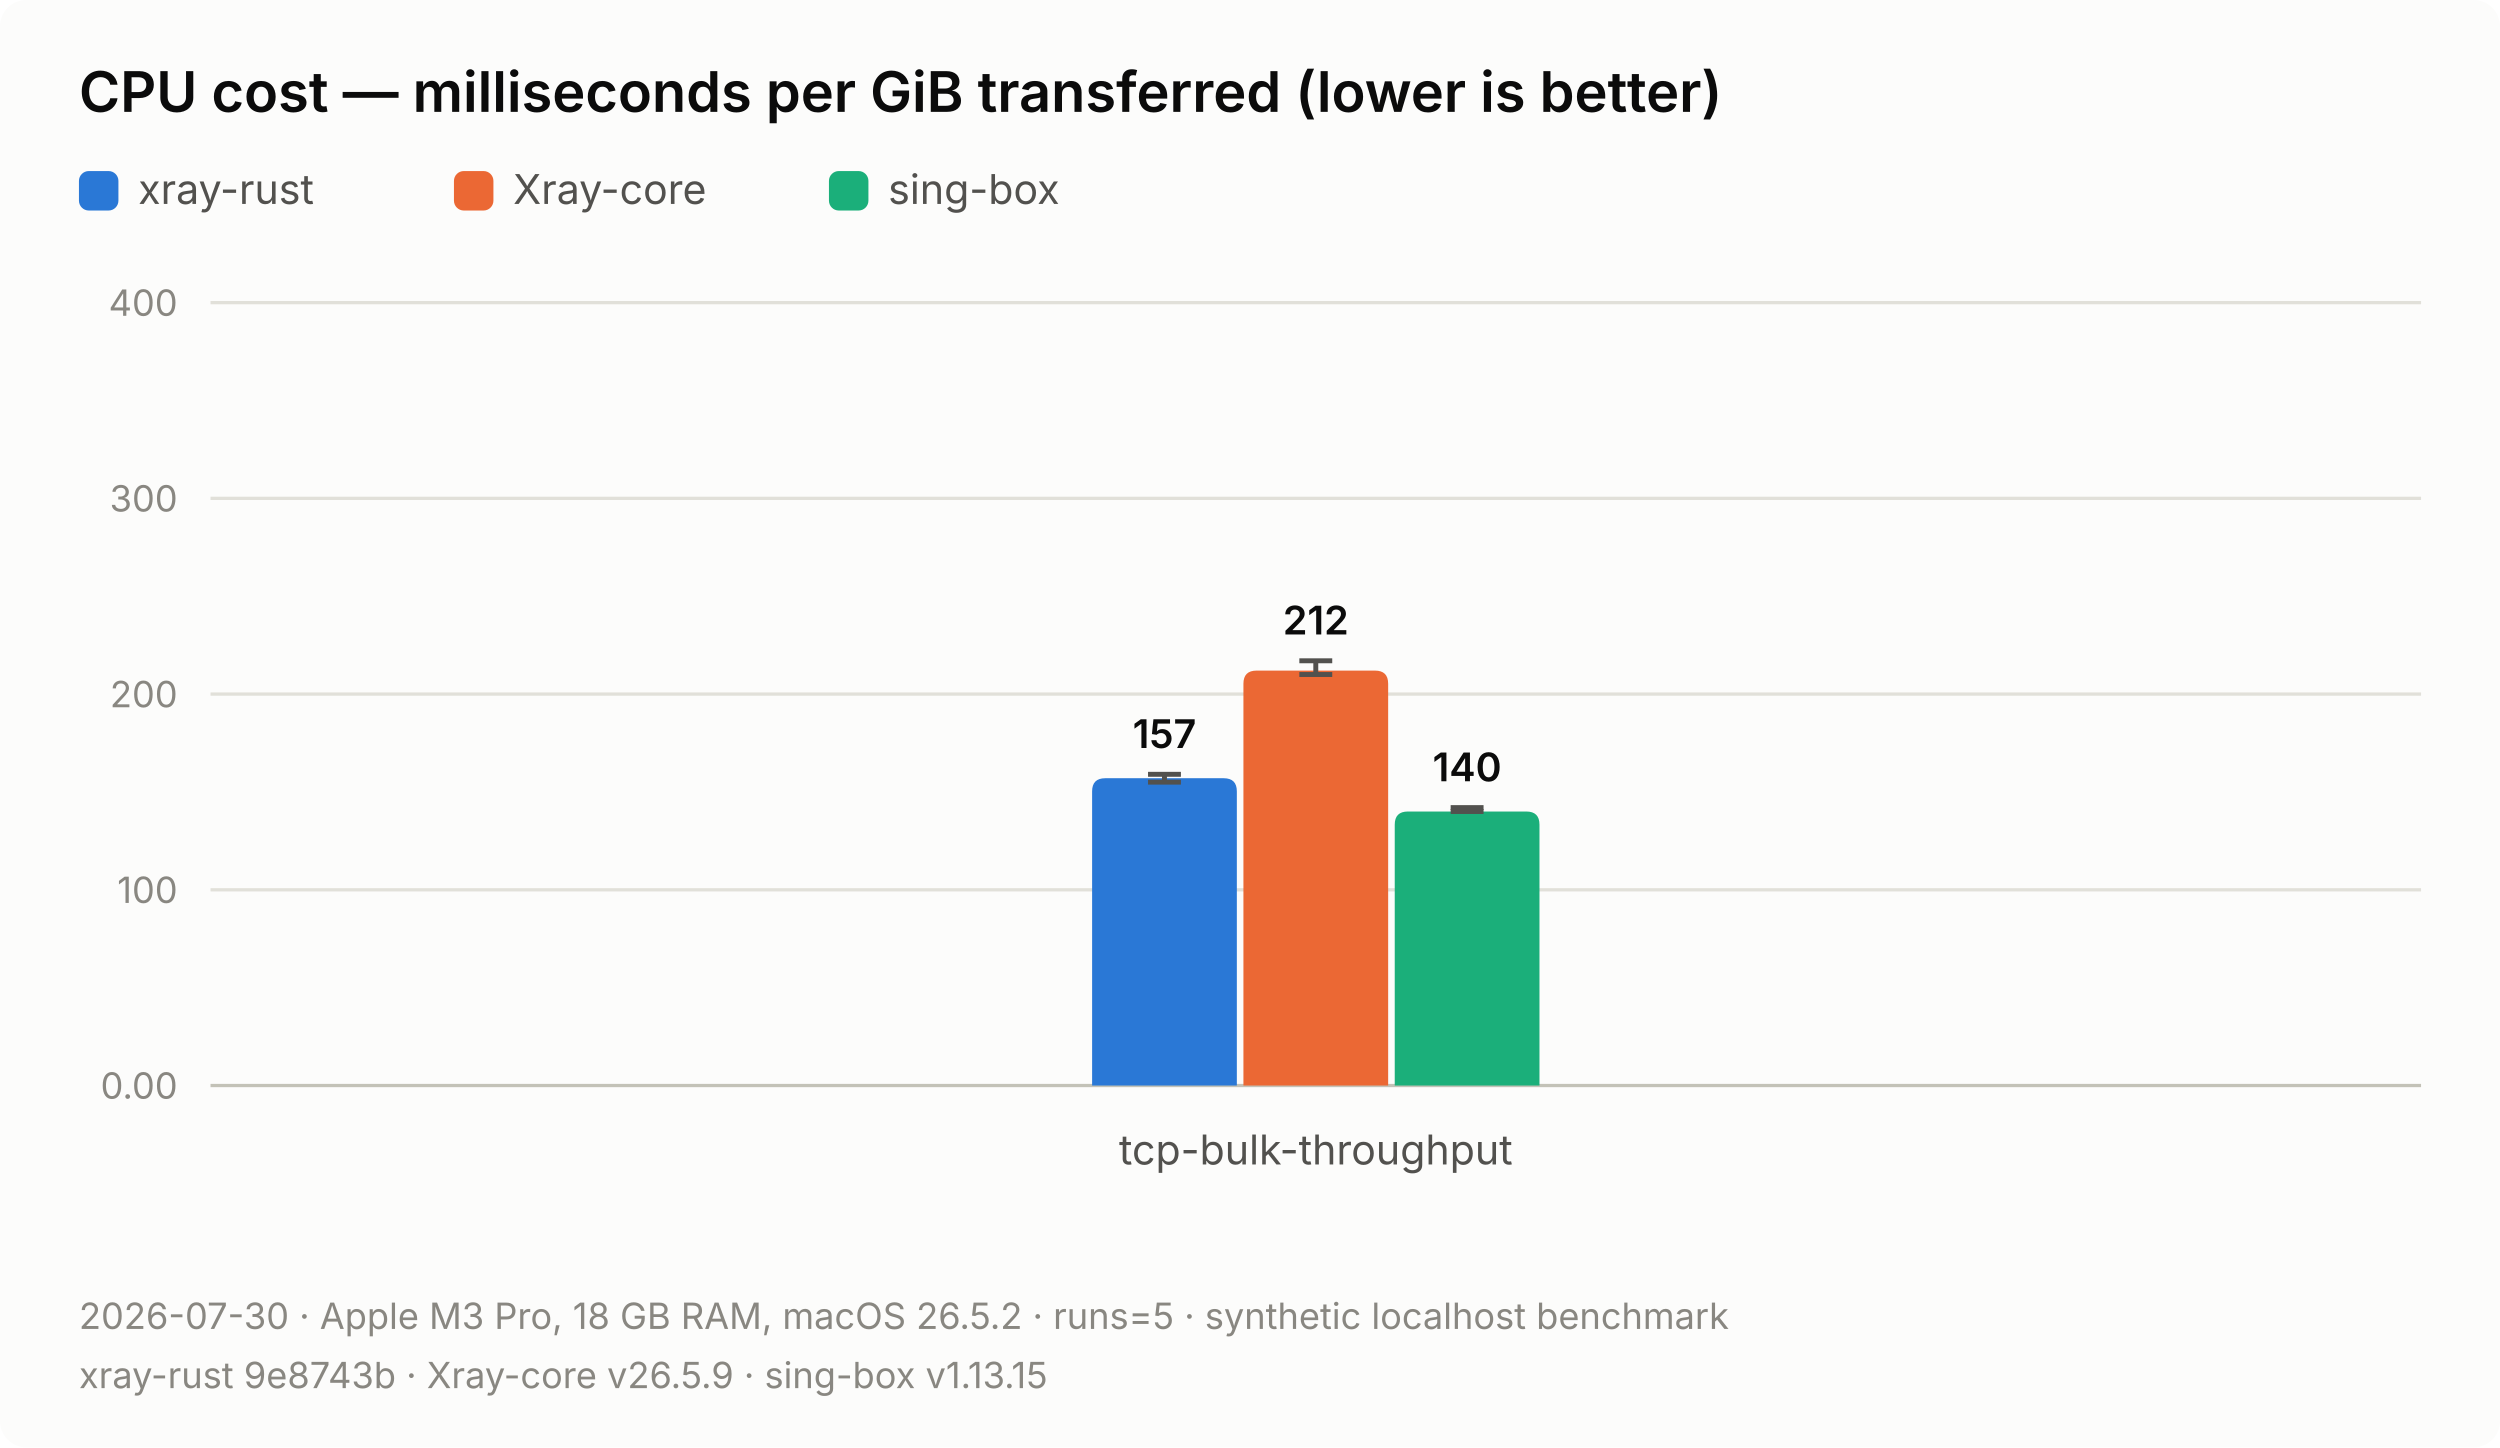
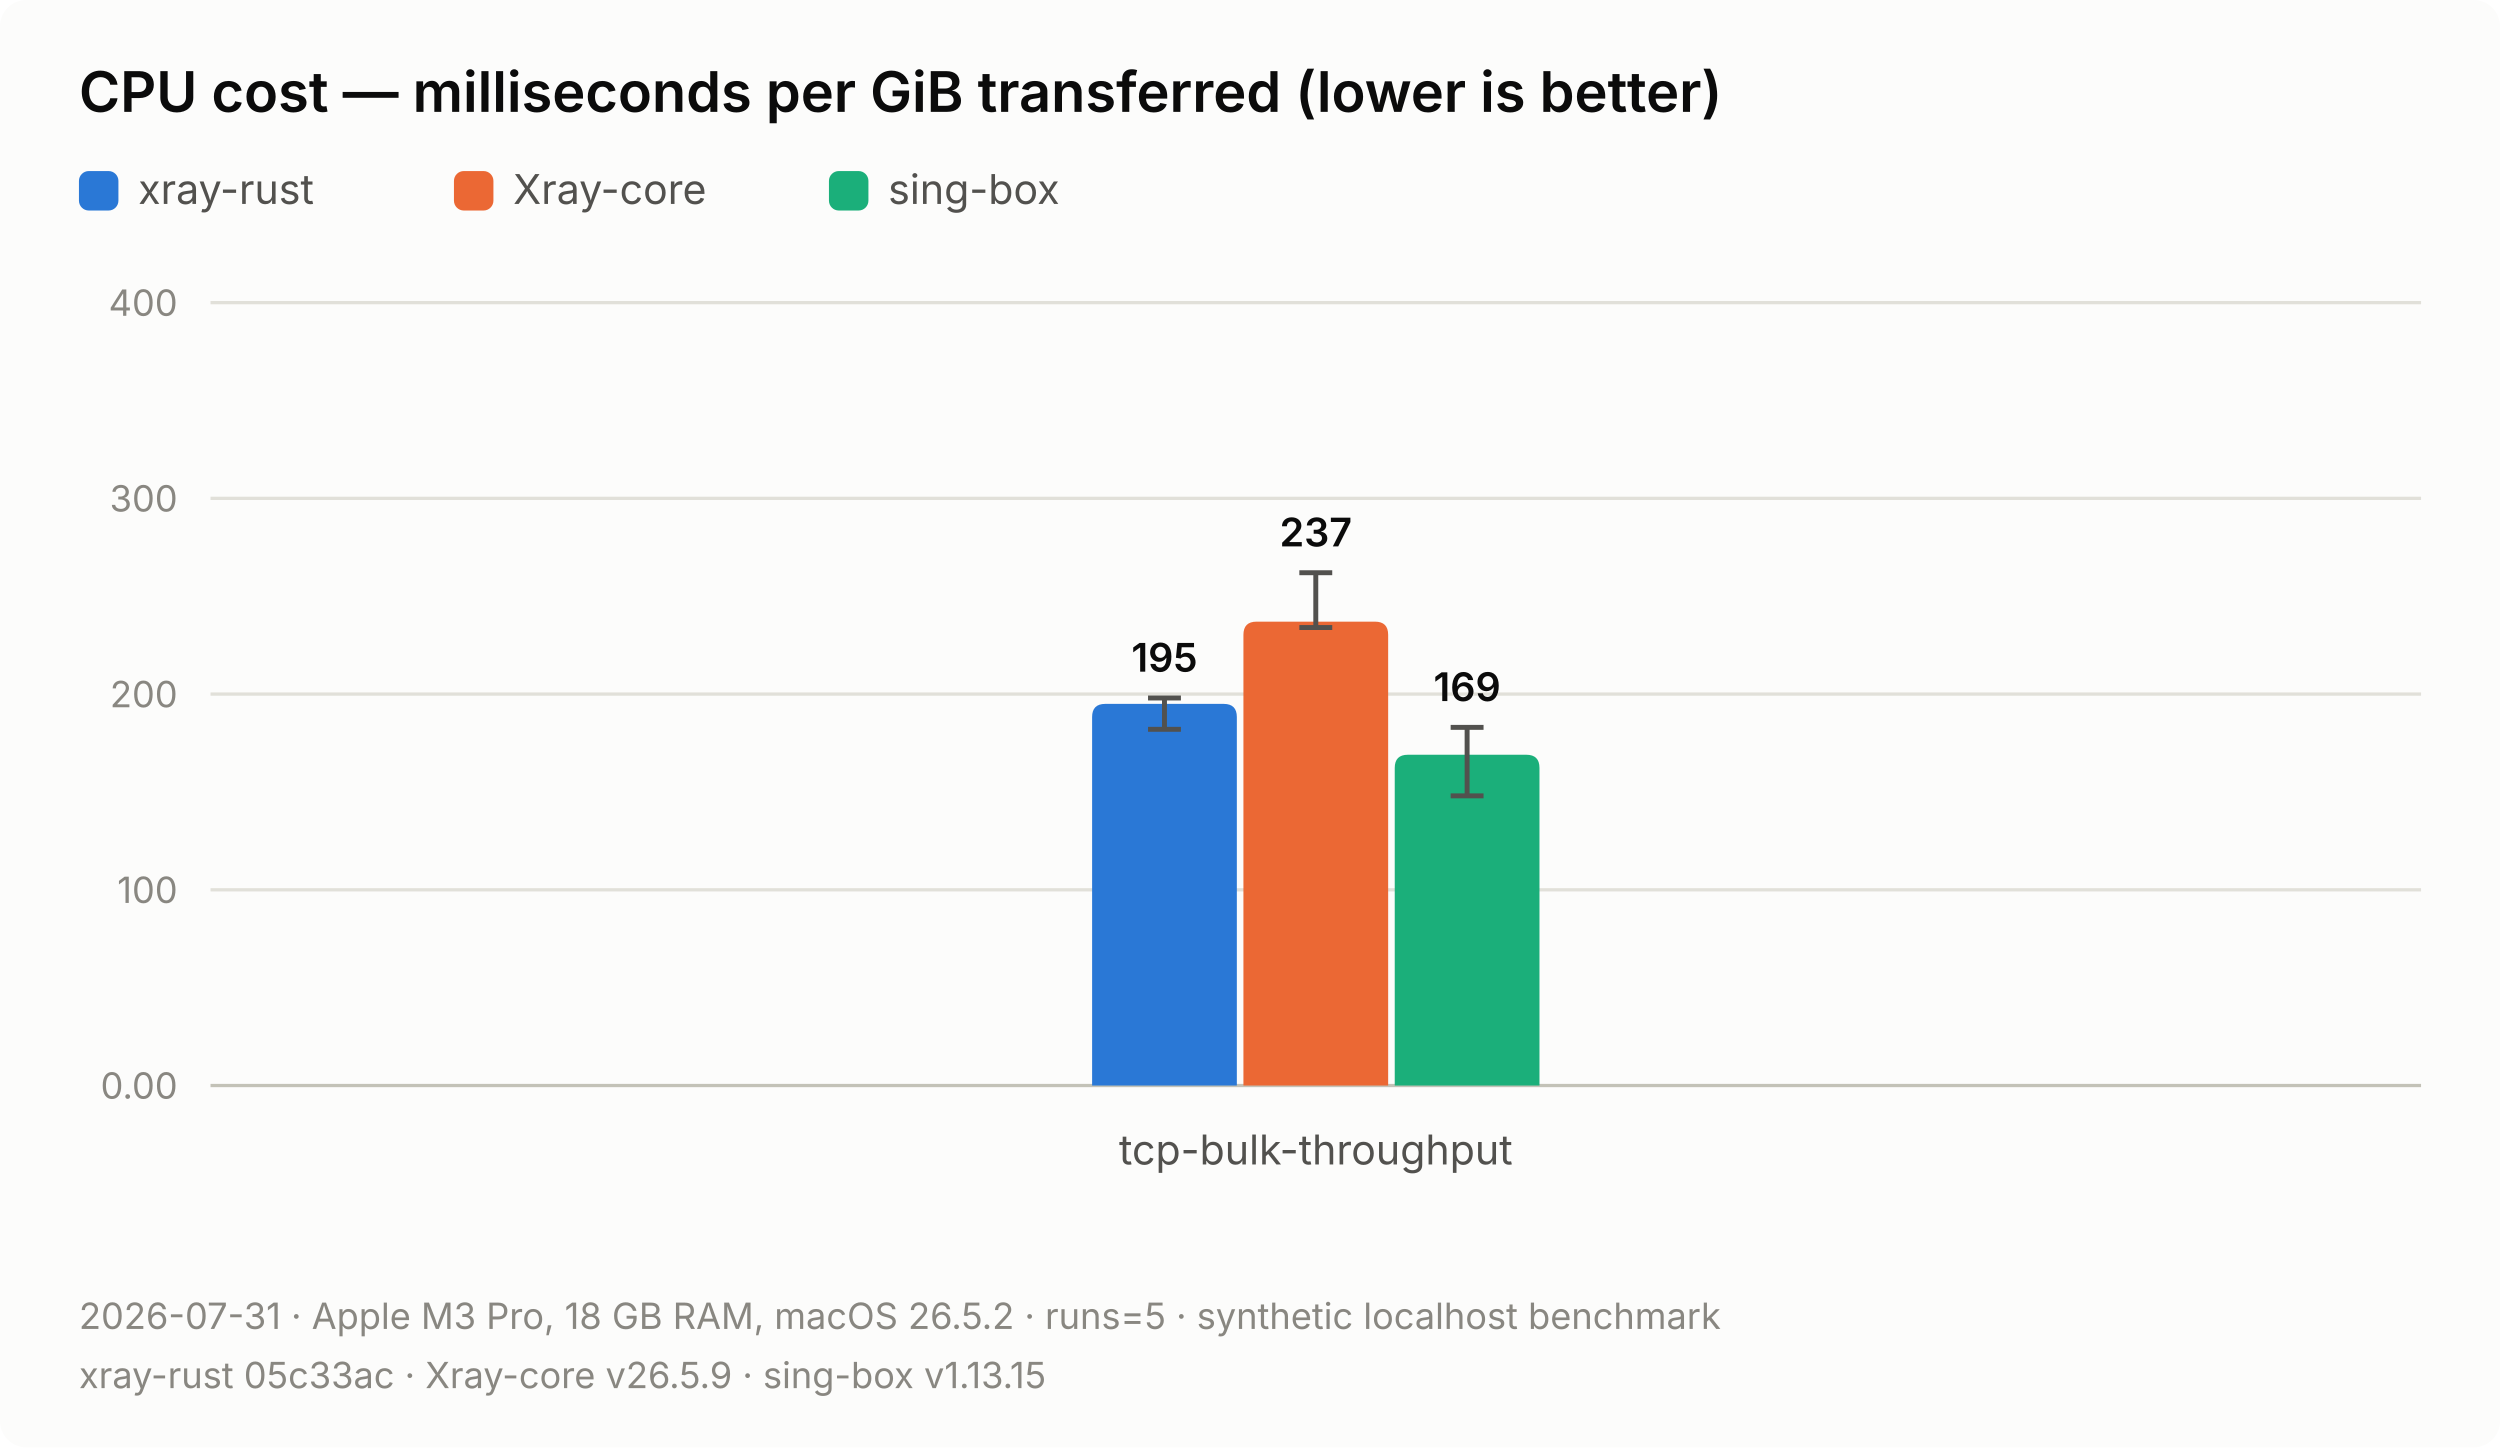
<svg xmlns="http://www.w3.org/2000/svg" width="760" height="440" viewBox="0 0 760 440" role="img" aria-label="CPU cost — milliseconds per GiB transferred (lower is better)">
  <rect width="760" height="440" fill="#fcfcfb" rx="8" />
  <text x="24" y="34" font-family="system-ui, -apple-system, 'Segoe UI', sans-serif" font-size="17" font-weight="600" fill="#0b0b0b">CPU cost — milliseconds per GiB transferred (lower is better)</text>
  <rect x="24.00" y="52" width="12" height="12" rx="3" fill="#2a78d6" />
  <text x="42.00" y="62" font-family="system-ui, -apple-system, 'Segoe UI', sans-serif" font-size="12.5" fill="#52514e">xray-rust</text>
  <rect x="138.00" y="52" width="12" height="12" rx="3" fill="#eb6834" />
  <text x="156.00" y="62" font-family="system-ui, -apple-system, 'Segoe UI', sans-serif" font-size="12.5" fill="#52514e">Xray-core</text>
  <rect x="252.00" y="52" width="12" height="12" rx="3" fill="#1baf7a" />
  <text x="270.00" y="62" font-family="system-ui, -apple-system, 'Segoe UI', sans-serif" font-size="12.5" fill="#52514e">sing-box</text>
  <text x="54" y="334.00" font-family="system-ui, -apple-system, 'Segoe UI', sans-serif" font-size="11" fill="#898781" text-anchor="end">0.00</text>
  <line x1="64" y1="270.50" x2="736" y2="270.50" stroke="#e1e0d9" stroke-width="1" />
  <text x="54" y="274.50" font-family="system-ui, -apple-system, 'Segoe UI', sans-serif" font-size="11" fill="#898781" text-anchor="end">100</text>
  <line x1="64" y1="211.00" x2="736" y2="211.00" stroke="#e1e0d9" stroke-width="1" />
  <text x="54" y="215.00" font-family="system-ui, -apple-system, 'Segoe UI', sans-serif" font-size="11" fill="#898781" text-anchor="end">200</text>
  <line x1="64" y1="151.50" x2="736" y2="151.50" stroke="#e1e0d9" stroke-width="1" />
  <text x="54" y="155.50" font-family="system-ui, -apple-system, 'Segoe UI', sans-serif" font-size="11" fill="#898781" text-anchor="end">300</text>
  <line x1="64" y1="92.00" x2="736" y2="92.00" stroke="#e1e0d9" stroke-width="1" />
  <text x="54" y="96.00" font-family="system-ui, -apple-system, 'Segoe UI', sans-serif" font-size="11" fill="#898781" text-anchor="end">400</text>
  <line x1="64" y1="330" x2="736" y2="330" stroke="#c3c2b7" stroke-width="1" />
-   <path d="M 332.00 330.00 L 332.00 240.58 Q 332.00 236.58 336.00 236.58 L 372.00 236.58 Q 376.00 236.58 376.00 240.58 L 376.00 330.00 Z" fill="#2a78d6" />
-   <line x1="354.00" y1="237.77" x2="354.00" y2="235.39" stroke="#52514e" stroke-width="1.5" />
-   <line x1="349.00" y1="237.77" x2="359.00" y2="237.77" stroke="#52514e" stroke-width="1.5" />
-   <line x1="349.00" y1="235.39" x2="359.00" y2="235.39" stroke="#52514e" stroke-width="1.5" />
-   <text x="354.00" y="227.39" font-family="system-ui, -apple-system, 'Segoe UI', sans-serif" font-size="12" font-weight="600" fill="#0b0b0b" text-anchor="middle">157</text>
-   <path d="M 378.00 330.00 L 378.00 207.86 Q 378.00 203.86 382.00 203.86 L 418.00 203.86 Q 422.00 203.86 422.00 207.86 L 422.00 330.00 Z" fill="#eb6834" />
-   <line x1="400.00" y1="205.05" x2="400.00" y2="200.88" stroke="#52514e" stroke-width="1.5" />
-   <line x1="395.00" y1="205.05" x2="405.00" y2="205.05" stroke="#52514e" stroke-width="1.5" />
-   <line x1="395.00" y1="200.88" x2="405.00" y2="200.88" stroke="#52514e" stroke-width="1.5" />
-   <text x="400.00" y="192.88" font-family="system-ui, -apple-system, 'Segoe UI', sans-serif" font-size="12" font-weight="600" fill="#0b0b0b" text-anchor="middle">212</text>
-   <path d="M 424.00 330.00 L 424.00 250.70 Q 424.00 246.70 428.00 246.70 L 464.00 246.70 Q 468.00 246.70 468.00 250.70 L 468.00 330.00 Z" fill="#1baf7a" />
-   <line x1="446.00" y1="246.70" x2="446.00" y2="245.51" stroke="#52514e" stroke-width="1.5" />
-   <line x1="441.00" y1="246.70" x2="451.00" y2="246.70" stroke="#52514e" stroke-width="1.5" />
-   <line x1="441.00" y1="245.51" x2="451.00" y2="245.51" stroke="#52514e" stroke-width="1.5" />
-   <text x="446.00" y="237.51" font-family="system-ui, -apple-system, 'Segoe UI', sans-serif" font-size="12" font-weight="600" fill="#0b0b0b" text-anchor="middle">140</text>
+   <path d="M 332.00 330.00 L 332.00 217.98 Q 332.00 213.98 336.00 213.98 L 372.00 213.98 Q 376.00 213.98 376.00 217.98 L 376.00 330.00 Z" fill="#2a78d6" />
+   <line x1="354.00" y1="221.71" x2="354.00" y2="212.19" stroke="#52514e" stroke-width="1.5" />
+   <line x1="349.00" y1="221.71" x2="359.00" y2="221.71" stroke="#52514e" stroke-width="1.5" />
+   <line x1="349.00" y1="212.19" x2="359.00" y2="212.19" stroke="#52514e" stroke-width="1.5" />
+   <text x="354.00" y="204.19" font-family="system-ui, -apple-system, 'Segoe UI', sans-serif" font-size="12" font-weight="600" fill="#0b0b0b" text-anchor="middle">195</text>
+   <path d="M 378.00 330.00 L 378.00 192.98 Q 378.00 188.98 382.00 188.98 L 418.00 188.98 Q 422.00 188.98 422.00 192.98 L 422.00 330.00 Z" fill="#eb6834" />
+   <line x1="400.00" y1="190.77" x2="400.00" y2="174.11" stroke="#52514e" stroke-width="1.5" />
+   <line x1="395.00" y1="190.77" x2="405.00" y2="190.77" stroke="#52514e" stroke-width="1.5" />
+   <line x1="395.00" y1="174.11" x2="405.00" y2="174.11" stroke="#52514e" stroke-width="1.5" />
+   <text x="400.00" y="166.11" font-family="system-ui, -apple-system, 'Segoe UI', sans-serif" font-size="12" font-weight="600" fill="#0b0b0b" text-anchor="middle">237</text>
+   <path d="M 424.00 330.00 L 424.00 233.44 Q 424.00 229.44 428.00 229.44 L 464.00 229.44 Q 468.00 229.44 468.00 233.44 L 468.00 330.00 Z" fill="#1baf7a" />
+   <line x1="446.00" y1="241.94" x2="446.00" y2="221.12" stroke="#52514e" stroke-width="1.5" />
+   <line x1="441.00" y1="241.94" x2="451.00" y2="241.94" stroke="#52514e" stroke-width="1.5" />
+   <line x1="441.00" y1="221.12" x2="451.00" y2="221.12" stroke="#52514e" stroke-width="1.5" />
+   <text x="446.00" y="213.12" font-family="system-ui, -apple-system, 'Segoe UI', sans-serif" font-size="12" font-weight="600" fill="#0b0b0b" text-anchor="middle">169</text>
  <text x="400.00" y="354" font-family="system-ui, -apple-system, 'Segoe UI', sans-serif" font-size="12.5" fill="#52514e" text-anchor="middle">tcp-bulk-throughput</text>
-   <text x="24" y="404" font-family="system-ui, -apple-system, 'Segoe UI', sans-serif" font-size="11" fill="#898781">2026-07-30 · Apple M3 Pro, 18 GB RAM, macOS 26.5.2 · runs=5 · synthetic localhost benchmark</text>
-   <text x="24" y="422" font-family="system-ui, -apple-system, 'Segoe UI', sans-serif" font-size="11" fill="#898781">xray-rust 9e8743b · Xray-core v26.5.9 · sing-box v1.13.15</text>
+   <text x="24" y="404" font-family="system-ui, -apple-system, 'Segoe UI', sans-serif" font-size="11" fill="#898781">2026-07-31 · Apple M3 Pro, 18 GB RAM, macOS 26.5.2 · runs=5 · synthetic localhost benchmark</text>
+   <text x="24" y="422" font-family="system-ui, -apple-system, 'Segoe UI', sans-serif" font-size="11" fill="#898781">xray-rust 05c33ac · Xray-core v26.5.9 · sing-box v1.13.15</text>
</svg>
